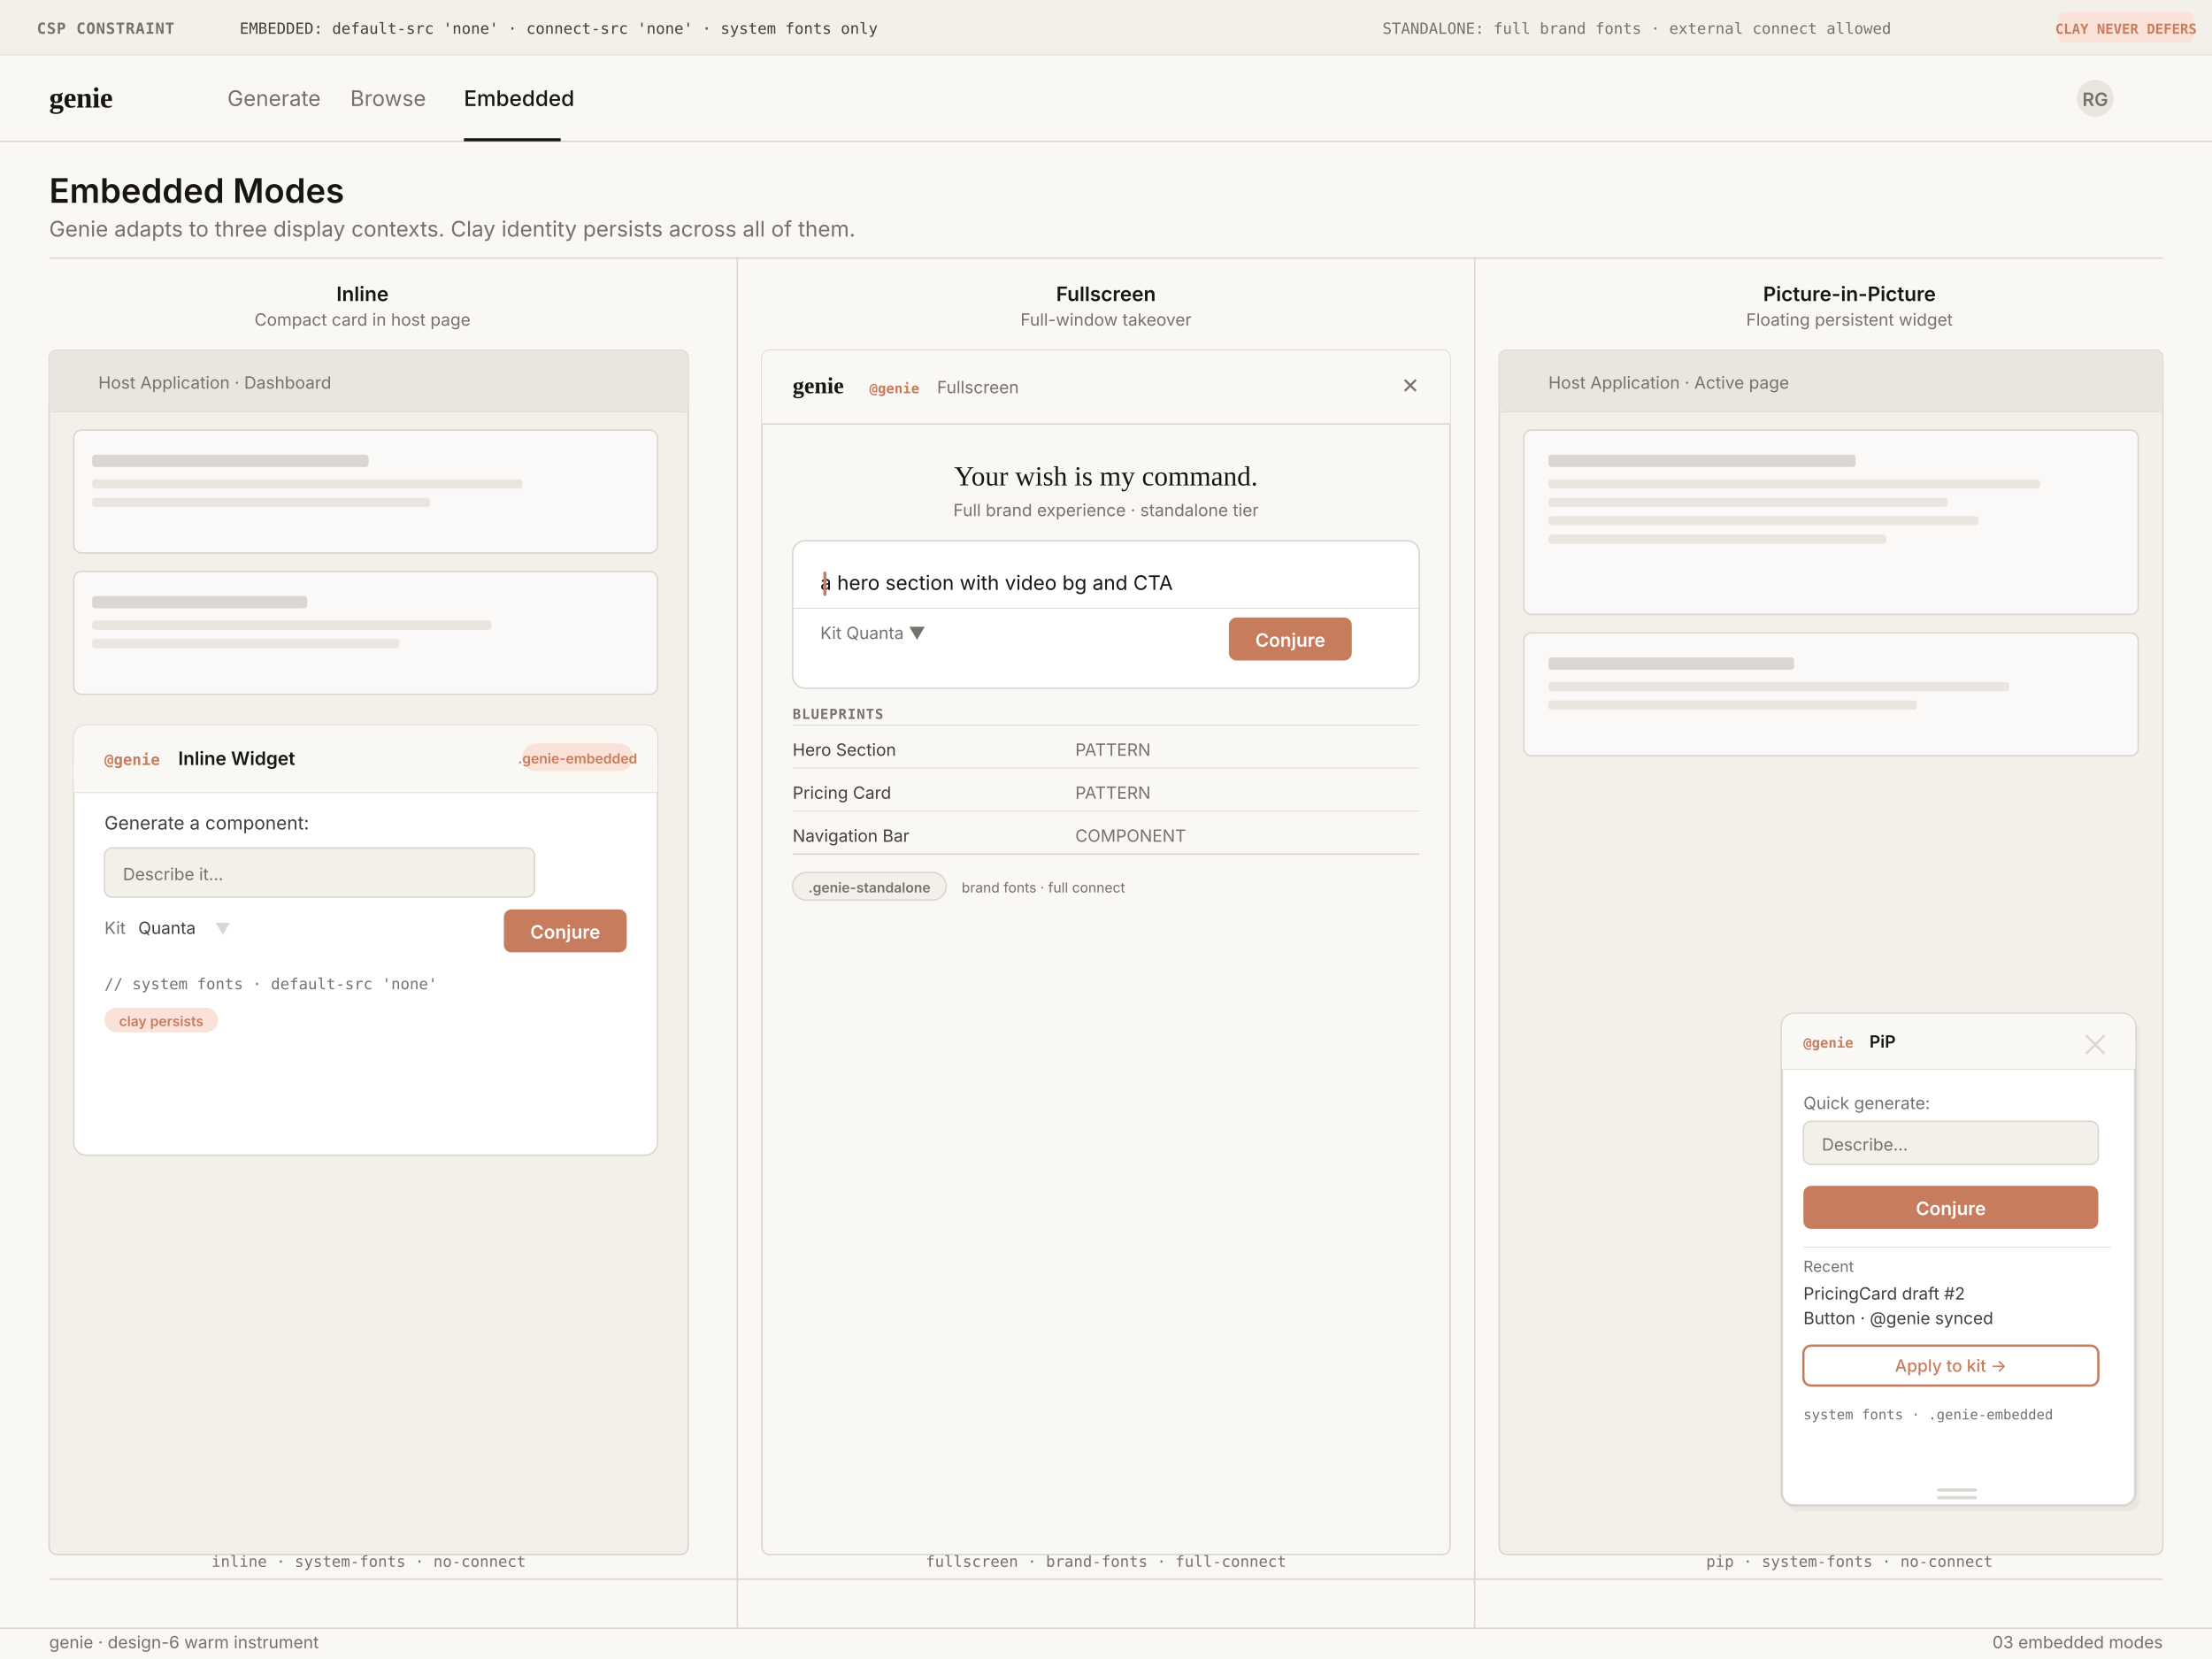
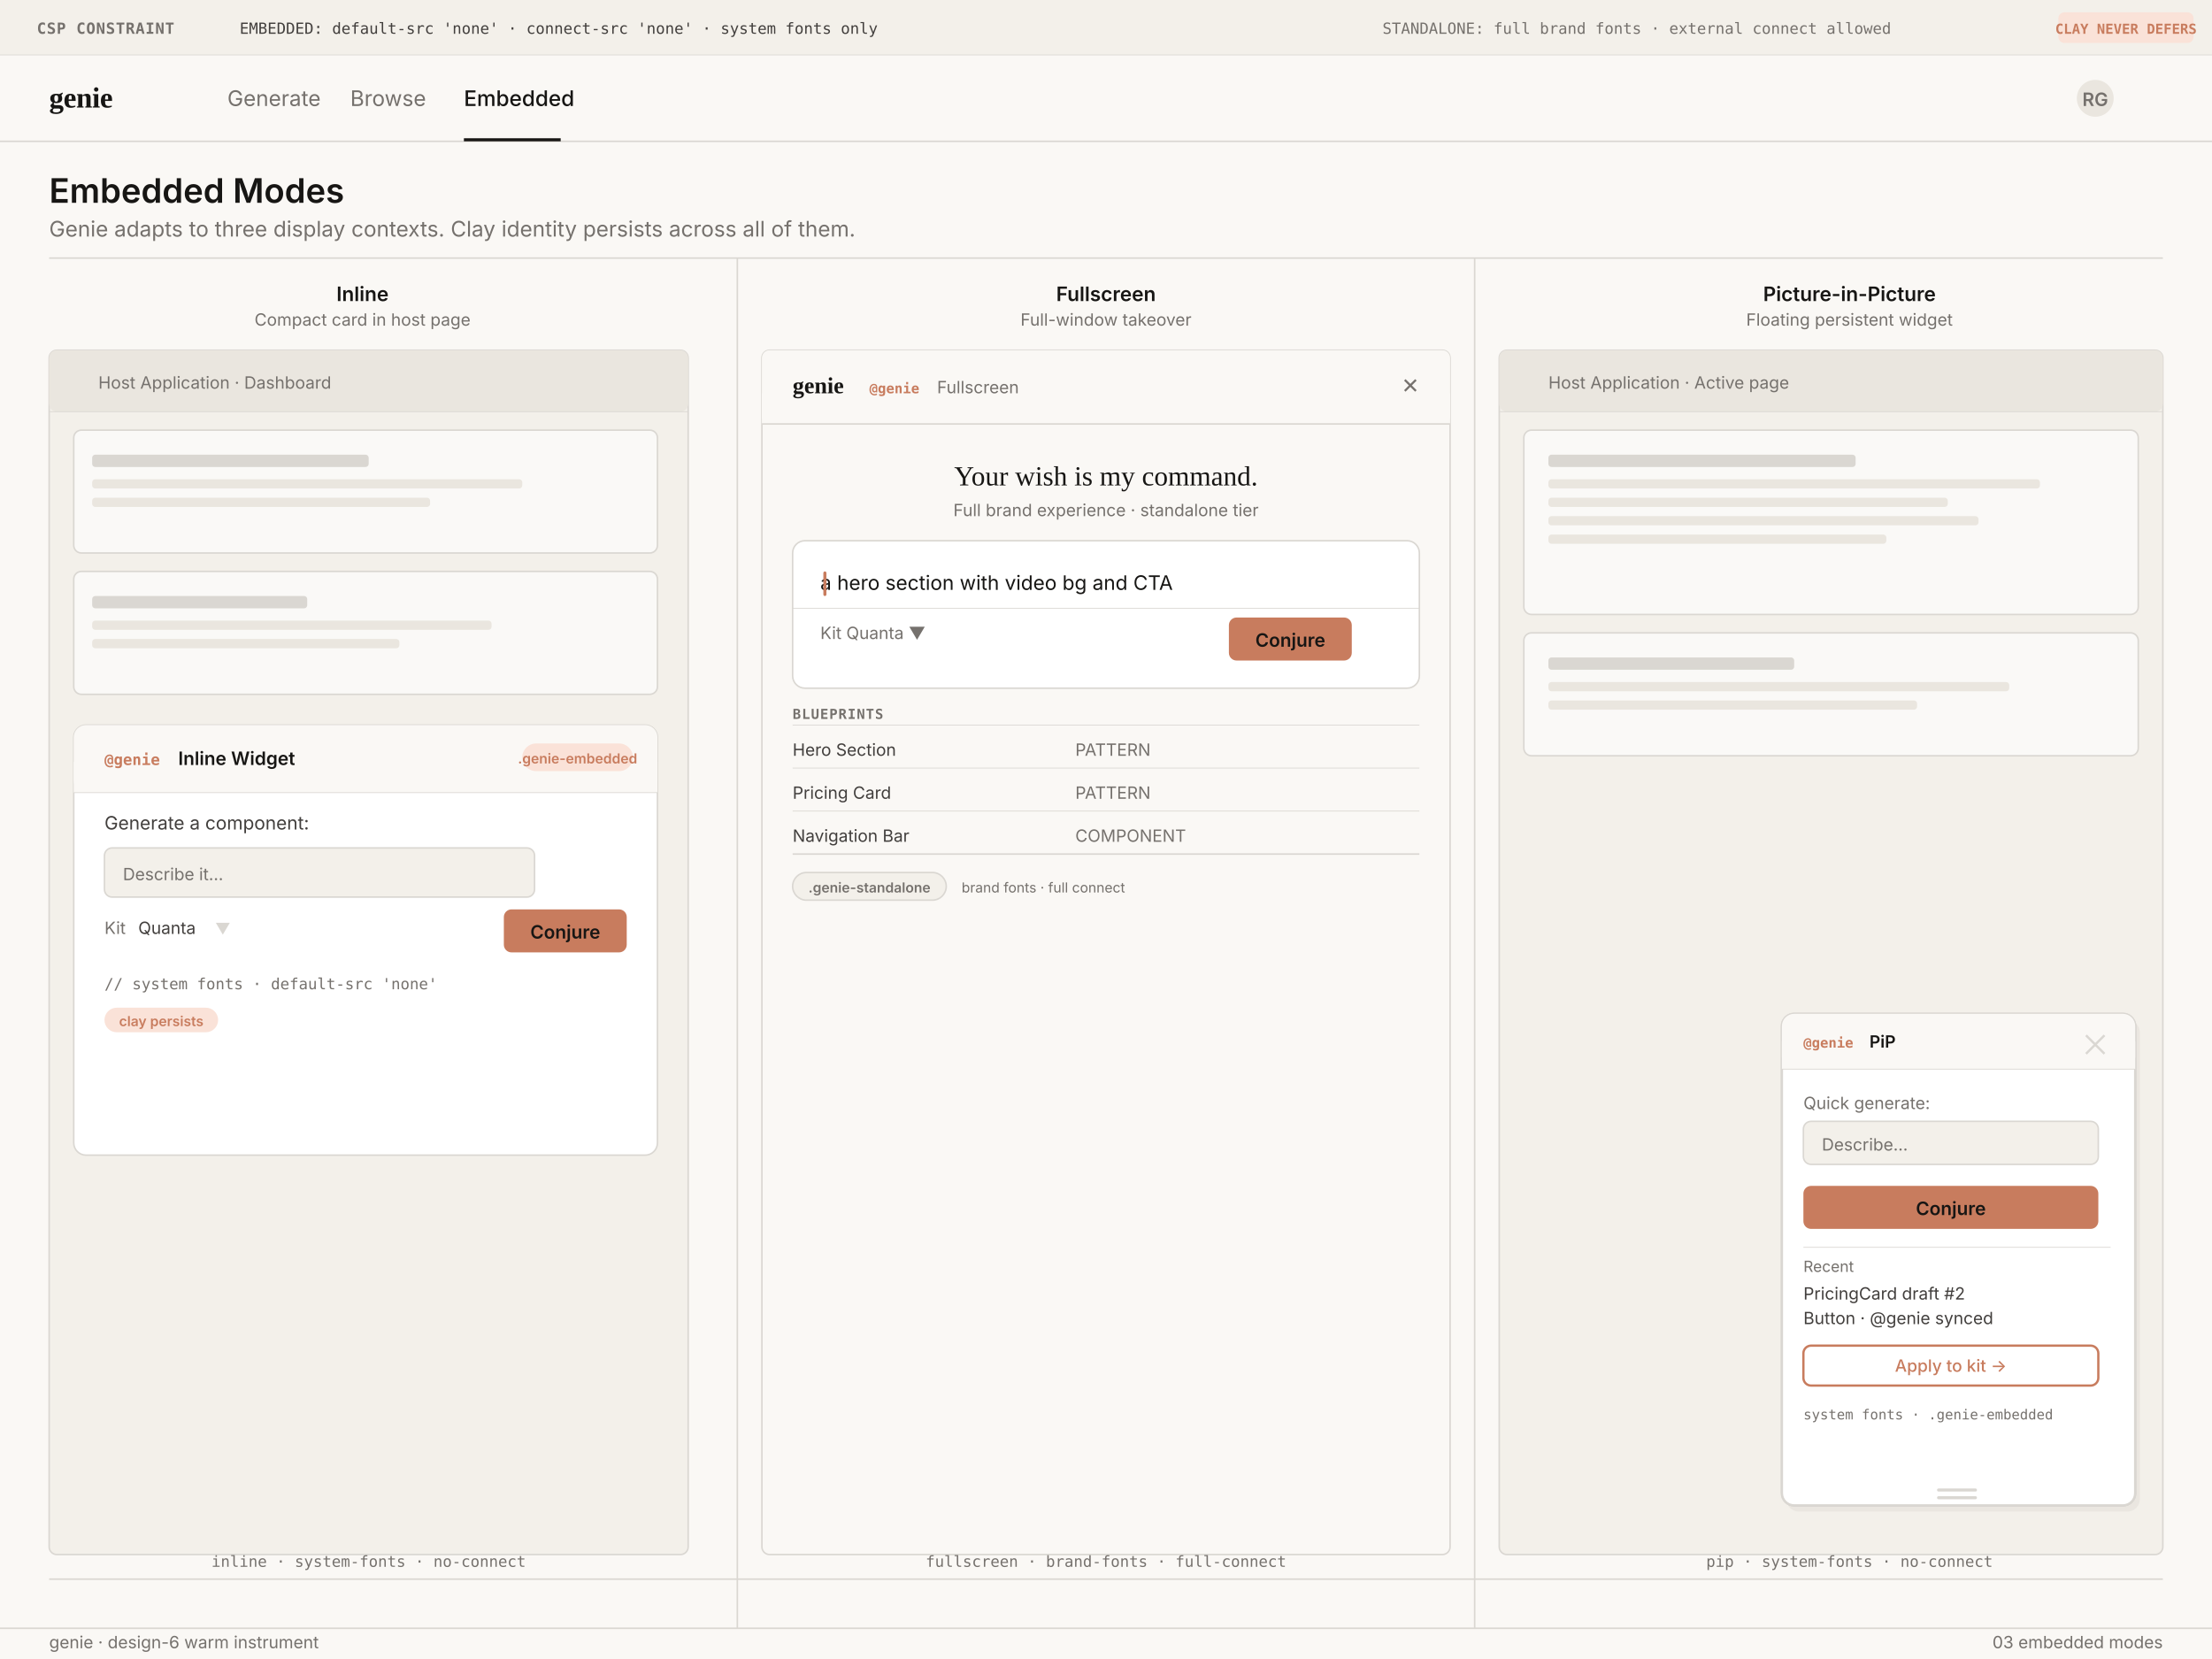
<svg xmlns="http://www.w3.org/2000/svg" width="1440" height="1080" viewBox="0 0 1440 1080" font-family="Inter, ui-sans-serif, system-ui, -apple-system, sans-serif">
  <rect width="1440" height="1080" fill="#faf8f5" />
  <rect width="1440" height="36" fill="#f3f0ea" />
  <line x1="0" y1="36" x2="1440" y2="36" stroke="#dad7d2" stroke-width="1" />
  <text x="24" y="22" font-family="'JetBrains Mono', ui-monospace, Menlo, monospace" font-size="10" font-weight="600" fill="#75716d" letter-spacing="0.04em">CSP CONSTRAINT</text>
  <text x="156" y="22" font-family="'JetBrains Mono', ui-monospace, Menlo, monospace" font-size="10" fill="#423f3d">EMBEDDED: default-src 'none' · connect-src 'none' · system fonts only</text>
  <text x="900" y="22" font-family="'JetBrains Mono', ui-monospace, Menlo, monospace" font-size="10" fill="#75716d">STANDALONE: full brand fonts · external connect allowed</text>
  <rect x="1340" y="8" width="88" height="20" rx="4" fill="#fae2d8" />
  <text x="1384" y="22" font-family="'JetBrains Mono', ui-monospace, Menlo, monospace" font-size="9" font-weight="700" fill="#c87c5e" text-anchor="middle">CLAY NEVER DEFERS</text>
  <rect y="36" width="1440" height="56" fill="#faf8f5" />
  <line x1="0" y1="92" x2="1440" y2="92" stroke="#dad7d2" stroke-width="1" />
  <text x="32" y="70" font-family="Georgia, 'Times New Roman', ui-serif, serif" font-size="19" font-weight="600" letter-spacing="-0.01em" fill="#171614">genie</text>
  <text x="148" y="69" font-size="14" fill="#75716d">Generate</text>
  <text x="228" y="69" font-size="14" fill="#75716d">Browse</text>
  <text x="302" y="69" font-size="14" font-weight="500" fill="#171614">Embedded</text>
  <line x1="302" y1="91" x2="365" y2="91" stroke="#171614" stroke-width="2" />
  <rect x="1352" y="52" width="24" height="24" rx="12" fill="#eae6df" />
  <text x="1364" y="69" font-size="12" font-weight="600" fill="#75716d" text-anchor="middle">RG</text>
  <text x="32" y="132" font-size="22" font-weight="600" fill="#171614">Embedded Modes</text>
  <text x="32" y="154" font-size="14" fill="#75716d">
        Genie adapts to three display contexts. Clay identity persists across all of them.</text>
  <line x1="32" y1="168" x2="1408" y2="168" stroke="#dad7d2" stroke-width="1" />
  <text x="236" y="196" font-size="13" font-weight="600" fill="#171614" text-anchor="middle">Inline</text>
  <text x="236" y="212" font-size="11" fill="#75716d" text-anchor="middle">Compact card in host page</text>
  <text x="720" y="196" font-size="13" font-weight="600" fill="#171614" text-anchor="middle">Fullscreen</text>
  <text x="720" y="212" font-size="11" fill="#75716d" text-anchor="middle">Full-window takeover</text>
  <text x="1204" y="196" font-size="13" font-weight="600" fill="#171614" text-anchor="middle">Picture-in-Picture</text>
  <text x="1204" y="212" font-size="11" fill="#75716d" text-anchor="middle">Floating persistent widget</text>
  <line x1="480" y1="168" x2="480" y2="1060" stroke="#dad7d2" stroke-width="1" />
  <line x1="960" y1="168" x2="960" y2="1060" stroke="#dad7d2" stroke-width="1" />
  <rect x="32" y="228" width="416" height="784" rx="5" fill="#f3f0ea" stroke="#dad7d2" stroke-width="1" />
  <rect x="32" y="228" width="416" height="40" rx="5" fill="#eae6df" />
  <text x="64" y="253" font-size="11" fill="#75716d">Host Application · Dashboard</text>
  <line x1="32" y1="268" x2="448" y2="268" stroke="#dad7d2" stroke-width="0.5" />
  <rect x="48" y="280" width="380" height="80" rx="5" fill="rgba(255,255,255,0.6)" stroke="#dad7d2" />
  <rect x="60" y="296" width="180" height="8" rx="2" fill="#dad7d2" />
  <rect x="60" y="312" width="280" height="6" rx="2" fill="#eae6df" />
  <rect x="60" y="324" width="220" height="6" rx="2" fill="#eae6df" />
  <rect x="48" y="372" width="380" height="80" rx="5" fill="rgba(255,255,255,0.6)" stroke="#dad7d2" />
  <rect x="60" y="388" width="140" height="8" rx="2" fill="#dad7d2" />
  <rect x="60" y="404" width="260" height="6" rx="2" fill="#eae6df" />
  <rect x="60" y="416" width="200" height="6" rx="2" fill="#eae6df" />
  <rect x="48" y="472" width="380" height="280" rx="8" fill="#ffffff" stroke="#dad7d2" stroke-width="1" />
  <rect x="48" y="472" width="380" height="44" rx="8" fill="#faf8f5" />
  <rect x="48" y="496" width="380" height="20" fill="#faf8f5" />
  <text x="68" y="498" font-family="'JetBrains Mono', ui-monospace, Menlo, monospace" font-size="10" font-weight="600" fill="#c87c5e">@genie</text>
  <text x="116" y="498" font-size="12" font-weight="600" fill="#171614">Inline Widget</text>
  <rect x="340" y="484" width="72" height="18" rx="9" fill="#fae2d8" />
  <text x="376" y="497" font-size="9" font-weight="600" fill="#c87c5e" text-anchor="middle">.genie-embedded</text>
  <line x1="48" y1="516" x2="428" y2="516" stroke="#dad7d2" stroke-width="0.5" />
  <text x="68" y="540" font-size="12" fill="#423f3d">Generate a component:</text>
  <rect x="68" y="552" width="280" height="32" rx="5" fill="#f3f0ea" stroke="#dad7d2" stroke-width="1" />
  <text x="80" y="573" font-size="11" fill="#75716d">Describe it…</text>
  <text x="68" y="608" font-size="11" fill="#75716d">Kit</text>
  <text x="90" y="608" font-size="11" fill="#423f3d">Quanta</text>
  <text x="140" y="608" font-size="10" fill="#dad7d2">▼</text>
  <rect x="328" y="592" width="80" height="28" rx="5" fill="#c87c5e" />
-   <text x="368" y="611" font-size="12" font-weight="600" fill="#ffffff" text-anchor="middle">Conjure</text>
+   <text x="368" y="611" font-size="12" font-weight="600" fill="#171614" text-anchor="middle">Conjure</text>
  <text x="68" y="644" font-size="10" fill="#75716d" font-family="'JetBrains Mono', ui-monospace, Menlo, monospace">// system fonts · default-src 'none'</text>
  <rect x="68" y="656" width="74" height="16" rx="8" fill="#fae2d8" />
  <text x="105" y="668" font-size="9" font-weight="600" fill="#c87c5e" text-anchor="middle">clay persists</text>
  <rect x="496" y="228" width="448" height="784" rx="5" fill="#faf8f5" stroke="#dad7d2" stroke-width="1" />
  <rect x="496" y="228" width="448" height="48" rx="5" fill="#faf8f5" />
  <rect x="496" y="256" width="448" height="20" fill="#faf8f5" />
  <line x1="496" y1="276" x2="944" y2="276" stroke="#dad7d2" stroke-width="1" />
  <text x="516" y="256" font-family="Georgia, 'Times New Roman', ui-serif, serif" font-size="15" font-weight="600" fill="#171614">genie</text>
  <text x="566" y="256" font-family="'JetBrains Mono', ui-monospace, Menlo, monospace" font-size="9" font-weight="600" fill="#c87c5e">@genie</text>
  <text x="610" y="256" font-size="11" fill="#75716d">Fullscreen</text>
  <text x="924" y="256" font-size="14" fill="#75716d" text-anchor="end">✕</text>
  <text x="720" y="316" font-size="18" font-weight="500" fill="#171614" text-anchor="middle" font-family="Georgia, 'Times New Roman', ui-serif, serif">Your wish is my command.</text>
  <text x="720" y="336" font-size="11" fill="#75716d" text-anchor="middle">Full brand experience · standalone tier</text>
  <rect x="516" y="352" width="408" height="96" rx="8" fill="#ffffff" stroke="#dad7d2" stroke-width="1" />
  <text x="534" y="384" font-size="13" fill="#171614">a hero section with video bg and CTA</text>
  <rect x="536" y="372" width="2" height="16" rx="1" fill="#c87c5e" />
  <line x1="516" y1="396" x2="924" y2="396" stroke="#dad7d2" stroke-width="0.5" />
  <text x="534" y="416" font-size="11" fill="#75716d">Kit  Quanta  ▼</text>
  <rect x="800" y="402" width="80" height="28" rx="5" fill="#c87c5e" />
-   <text x="840" y="421" font-size="12" font-weight="600" fill="#ffffff" text-anchor="middle">Conjure</text>
+   <text x="840" y="421" font-size="12" font-weight="600" fill="#171614" text-anchor="middle">Conjure</text>
  <text x="516" y="468" font-family="'JetBrains Mono', ui-monospace, Menlo, monospace" font-size="9" font-weight="600" fill="#75716d" letter-spacing="0.06em">BLUEPRINTS</text>
  <line x1="516" y1="472" x2="924" y2="472" stroke="#dad7d2" stroke-width="0.5" />
  <text x="516" y="492" font-size="11" fill="#423f3d">Hero Section</text>
  <text x="700" y="492" font-size="11" fill="#75716d">PATTERN</text>
  <line x1="516" y1="500" x2="924" y2="500" stroke="#dad7d2" stroke-width="0.5" />
  <text x="516" y="520" font-size="11" fill="#423f3d">Pricing Card</text>
  <text x="700" y="520" font-size="11" fill="#75716d">PATTERN</text>
  <line x1="516" y1="528" x2="924" y2="528" stroke="#dad7d2" stroke-width="0.5" />
  <text x="516" y="548" font-size="11" fill="#423f3d">Navigation Bar</text>
  <text x="700" y="548" font-size="11" fill="#75716d">COMPONENT</text>
  <line x1="516" y1="556" x2="924" y2="556" stroke="#dad7d2" stroke-width="1" />
  <rect x="516" y="568" width="100" height="18" rx="9" fill="#f3f0ea" stroke="#dad7d2" />
  <text x="566" y="581" font-size="9" font-weight="600" fill="#75716d" text-anchor="middle">.genie-standalone</text>
  <text x="626" y="581" font-size="9" fill="#75716d">brand fonts · full connect</text>
  <rect x="976" y="228" width="432" height="784" rx="5" fill="#f3f0ea" stroke="#dad7d2" stroke-width="1" />
  <rect x="976" y="228" width="432" height="40" rx="5" fill="#eae6df" />
  <text x="1008" y="253" font-size="11" fill="#75716d">Host Application · Active page</text>
  <line x1="976" y1="268" x2="1408" y2="268" stroke="#dad7d2" stroke-width="0.5" />
  <rect x="992" y="280" width="400" height="120" rx="5" fill="rgba(255,255,255,0.6)" stroke="#dad7d2" />
  <rect x="1008" y="296" width="200" height="8" rx="2" fill="#dad7d2" />
  <rect x="1008" y="312" width="320" height="6" rx="2" fill="#eae6df" />
  <rect x="1008" y="324" width="260" height="6" rx="2" fill="#eae6df" />
  <rect x="1008" y="336" width="280" height="6" rx="2" fill="#eae6df" />
  <rect x="1008" y="348" width="220" height="6" rx="2" fill="#eae6df" />
  <rect x="992" y="412" width="400" height="80" rx="5" fill="rgba(255,255,255,0.6)" stroke="#dad7d2" />
  <rect x="1008" y="428" width="160" height="8" rx="2" fill="#dad7d2" />
  <rect x="1008" y="444" width="300" height="6" rx="2" fill="#eae6df" />
  <rect x="1008" y="456" width="240" height="6" rx="2" fill="#eae6df" />
  <rect x="1160" y="660" width="230" height="320" rx="8" fill="#ffffff" stroke="#dad7d2" stroke-width="1.5" />
  <rect x="1163" y="664" width="230" height="320" rx="8" fill="rgba(40,30,20,0.05)" z="0" />
  <rect x="1160" y="660" width="230" height="320" rx="8" fill="#ffffff" stroke="#dad7d2" stroke-width="1.5" />
  <rect x="1160" y="660" width="230" height="36" rx="8" fill="#faf8f5" />
  <rect x="1160" y="678" width="230" height="18" fill="#faf8f5" />
  <line x1="1160" y1="696" x2="1390" y2="696" stroke="#dad7d2" stroke-width="0.5" />
  <text x="1174" y="682" font-family="'JetBrains Mono', ui-monospace, Menlo, monospace" font-size="9" font-weight="600" fill="#c87c5e">@genie</text>
  <text x="1217" y="682" font-size="11" font-weight="600" fill="#171614">PiP</text>
  <line x1="1358" y1="674" x2="1370" y2="686" stroke="#dad7d2" stroke-width="1.5" />
  <line x1="1370" y1="674" x2="1358" y2="686" stroke="#dad7d2" stroke-width="1.5" />
  <text x="1174" y="722" font-size="11" fill="#75716d">Quick generate:</text>
  <rect x="1174" y="730" width="192" height="28" rx="5" fill="#f3f0ea" stroke="#dad7d2" stroke-width="1" />
  <text x="1186" y="749" font-size="11" fill="#75716d">Describe…</text>
  <rect x="1174" y="772" width="192" height="28" rx="5" fill="#c87c5e" />
-   <text x="1270" y="791" font-size="12" font-weight="600" fill="#ffffff" text-anchor="middle">Conjure</text>
+   <text x="1270" y="791" font-size="12" font-weight="600" fill="#171614" text-anchor="middle">Conjure</text>
  <line x1="1174" y1="812" x2="1374" y2="812" stroke="#dad7d2" stroke-width="0.5" />
  <text x="1174" y="828" font-size="10" fill="#75716d">Recent</text>
  <text x="1174" y="846" font-size="11" fill="#423f3d">PricingCard draft #2</text>
  <text x="1174" y="862" font-size="11" fill="#423f3d">Button · @genie synced</text>
  <rect x="1174" y="876" width="192" height="26" rx="5" fill="transparent" stroke="#c87c5e" stroke-width="1.5" />
  <text x="1270" y="893" font-size="11" font-weight="500" fill="#c87c5e" text-anchor="middle">Apply to kit →</text>
  <text x="1174" y="924" font-size="9" fill="#75716d" font-family="'JetBrains Mono', ui-monospace, Menlo, monospace">system fonts · .genie-embedded</text>
  <line x1="1262" y1="970" x2="1286" y2="970" stroke="#dad7d2" stroke-width="2" stroke-linecap="round" />
  <line x1="1262" y1="975" x2="1286" y2="975" stroke="#dad7d2" stroke-width="2" stroke-linecap="round" />
  <line x1="32" y1="1028" x2="1408" y2="1028" stroke="#dad7d2" stroke-width="1" />
  <text x="240" y="1020" font-size="10" fill="#75716d" text-anchor="middle" font-family="'JetBrains Mono', ui-monospace, Menlo, monospace">inline · system-fonts · no-connect</text>
  <text x="720" y="1020" font-size="10" fill="#75716d" text-anchor="middle" font-family="'JetBrains Mono', ui-monospace, Menlo, monospace">fullscreen · brand-fonts · full-connect</text>
  <text x="1204" y="1020" font-size="10" fill="#75716d" text-anchor="middle" font-family="'JetBrains Mono', ui-monospace, Menlo, monospace">pip · system-fonts · no-connect</text>
  <line x1="0" y1="1060" x2="1440" y2="1060" stroke="#dad7d2" stroke-width="1" />
  <text x="32" y="1073" font-size="11" fill="#75716d">genie · design-6 warm instrument</text>
  <text x="1408" y="1073" font-size="11" fill="#75716d" text-anchor="end">03 embedded modes</text>
</svg>
